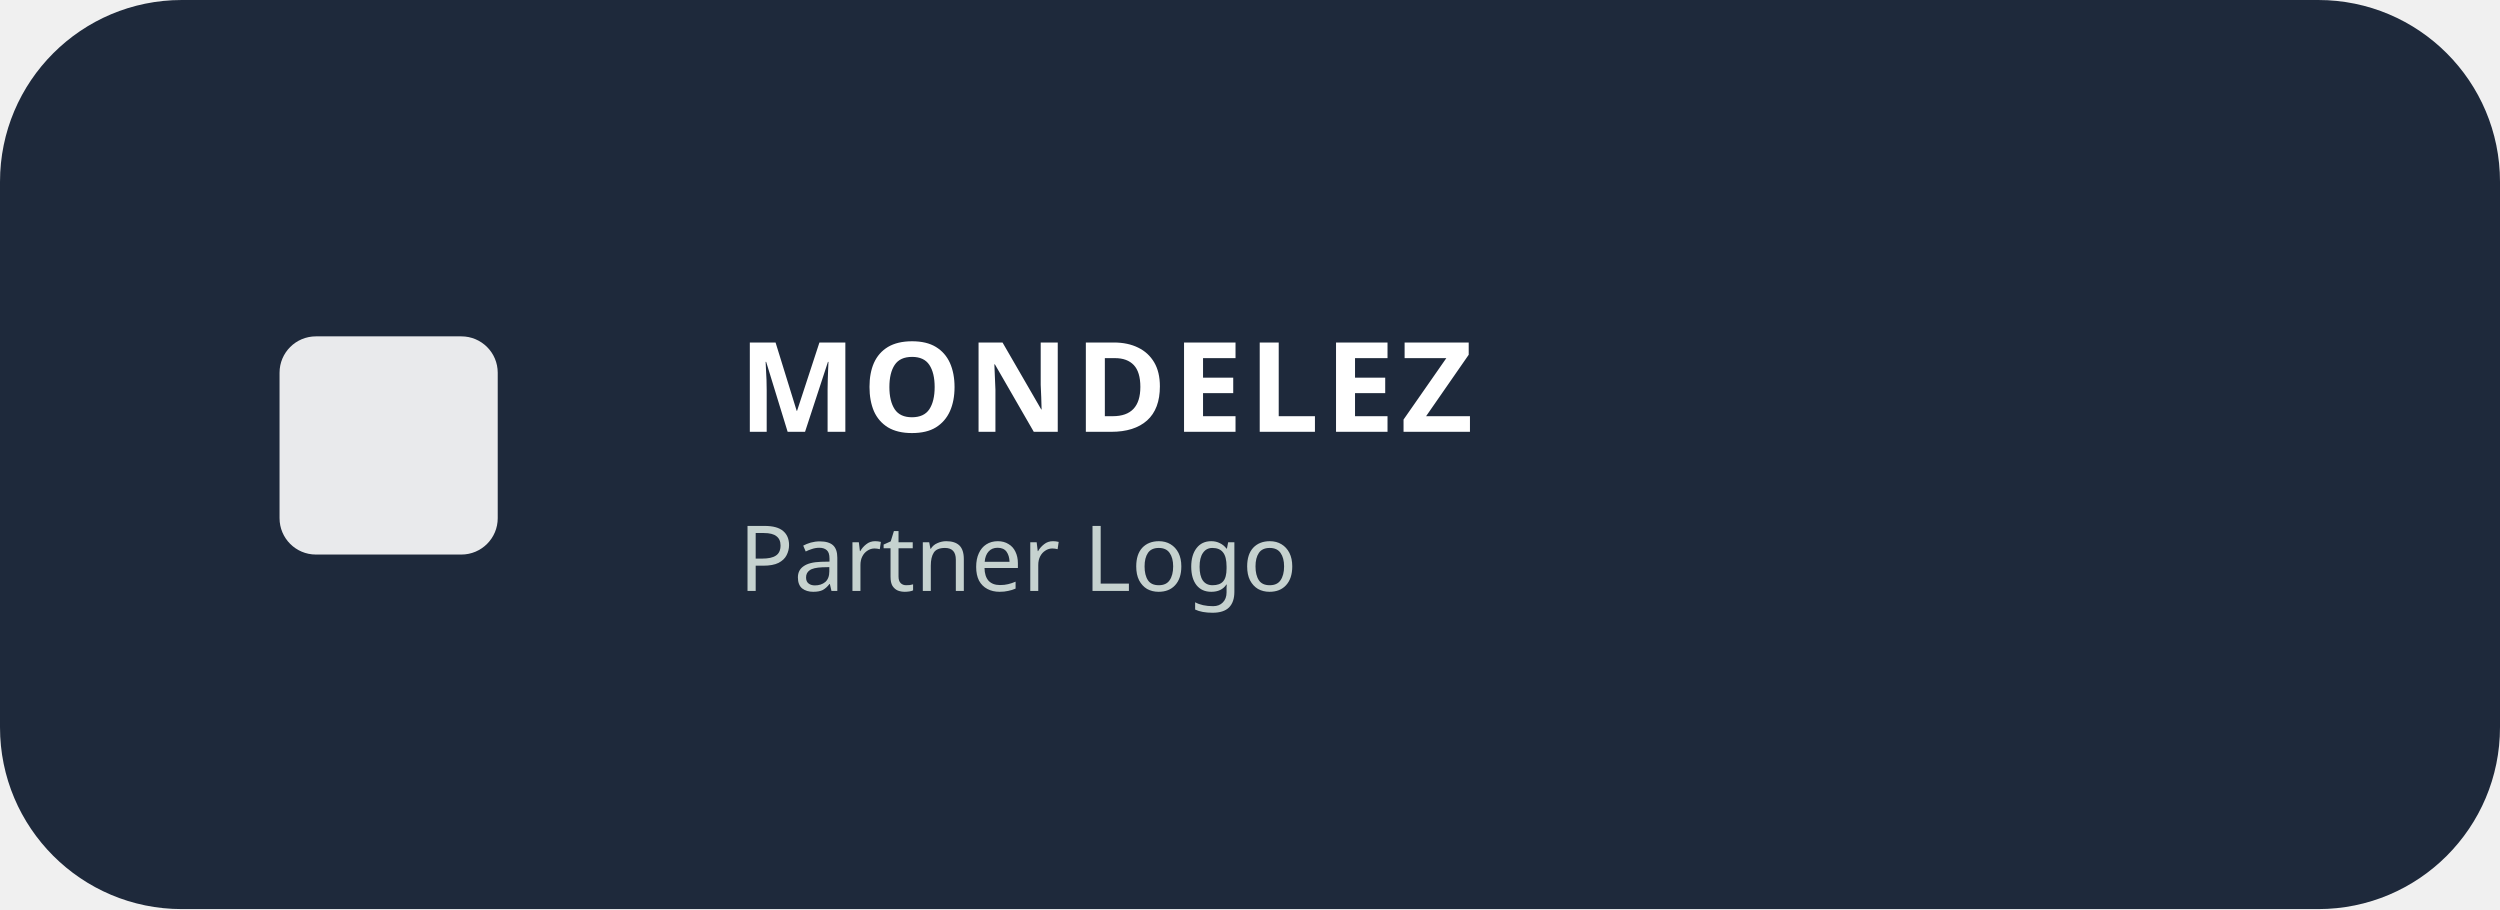
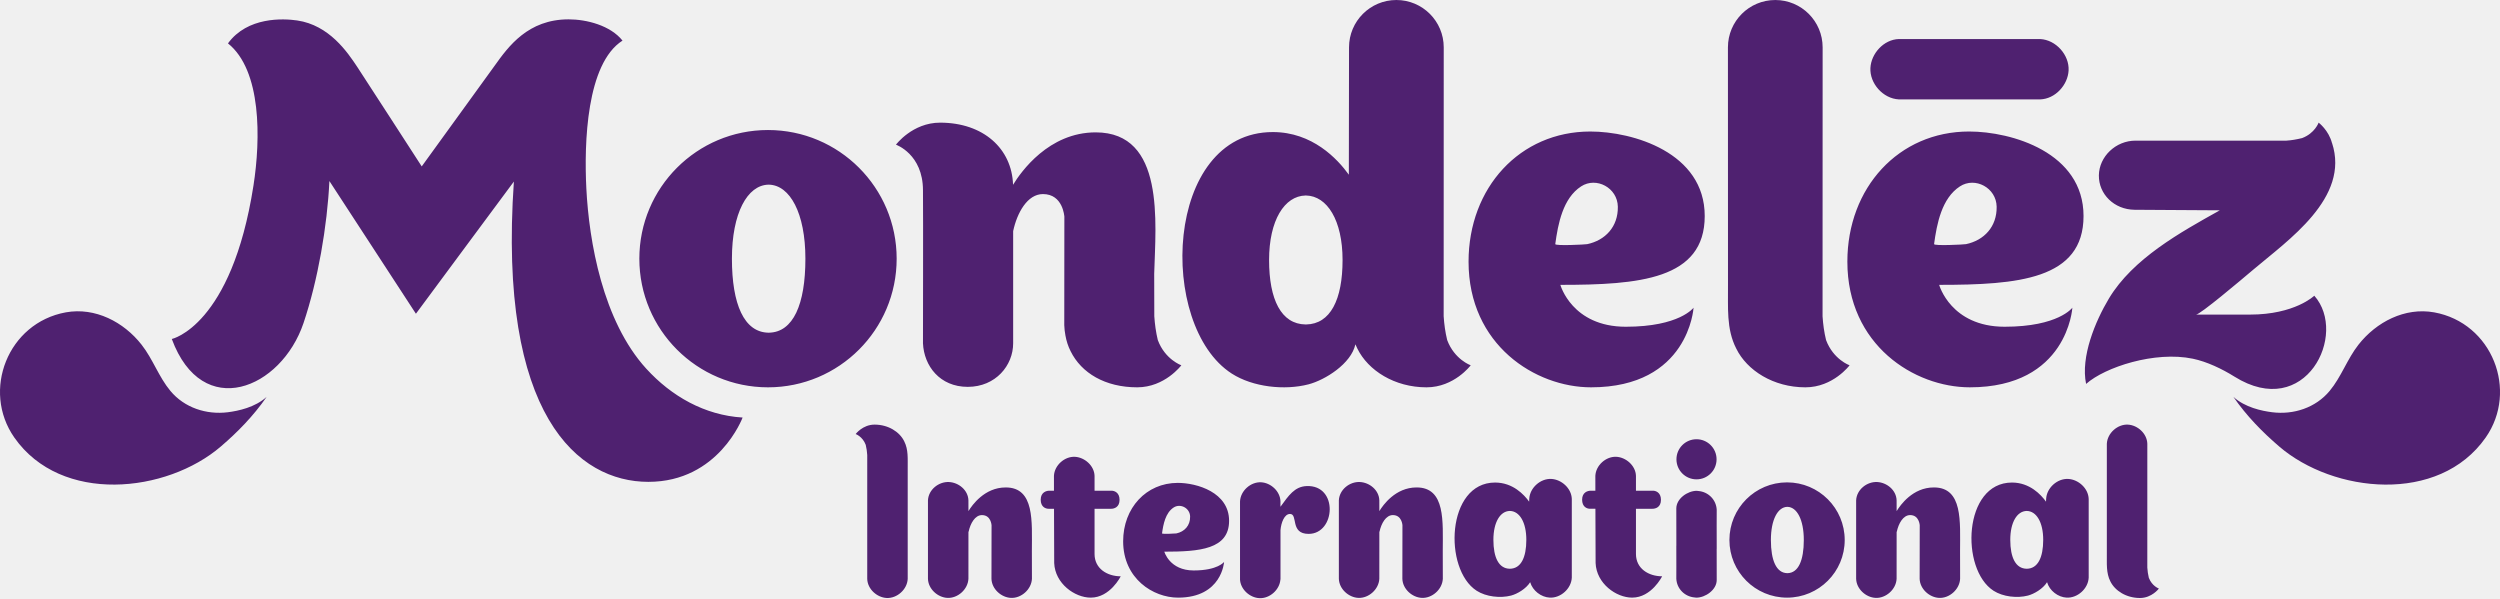
- <svg xmlns="http://www.w3.org/2000/svg" viewBox="0 0 220 80" width="220" height="80">
-   <rect width="100%" height="100%" rx="16" fill="#1e293b" />
-   <g transform="translate(15, 20) scale(1.6)">
-     <rect x="6" y="6" width="12" height="12" rx="2" fill="#ffffff" opacity="0.9" />
+ <svg xmlns="http://www.w3.org/2000/svg" version="1.1" viewBox="0 0 512 122.5" width="512" height="122.5" xml:space="preserve">
+   <g fill="#4f2170">
+     <path d="m340.4 118.03s-2.156 4.364-6.138 4.364c-3.28 0-7.314-2.896-7.482-7.087-4e-3 -0.038-0.023-6.069-0.039-11.112h-1.113c-0.583 0-1.611-0.346-1.611-1.861 0-1.515 1.158-1.835 1.731-1.835h0.983c-5e-3 -1.763-7e-3 -2.974-4e-3 -3.05 0.104-2.172 2.191-4.003 4.296-3.897 1.981 0.1 3.957 1.816 4.02 3.897v3.048h3.509c0.485 0 1.611 0.317 1.611 1.861 0 1.544-1.126 1.838-1.732 1.838h-3.387v9.259c0 3.003 2.587 4.563 5.366 4.572m-110.89 5e-3s-2.155 4.364-6.138 4.364c-3.28 0-7.314-2.896-7.482-7.087-3e-3 -0.038-0.023-6.069-0.038-11.112h-1.113c-0.582 0-1.612-0.346-1.612-1.861 0-1.515 1.159-1.835 1.731-1.835h0.983c-5e-3 -1.763-6e-3 -2.974-3e-3 -3.05 0.104-2.172 2.191-4.003 4.296-3.897 1.981 0.1 3.957 1.816 4.021 3.897v3.048h3.509c0.485 0 1.611 0.317 1.611 1.861 0 1.544-1.126 1.838-1.734 1.838h-3.386v9.259c0 3.003 2.587 4.563 5.365 4.572m21.162-2.947s-1.275 1.748-6.224 1.748c-4.949 0-6.014-3.847-6.014-3.847 7.215 0 13.264-0.484 13.264-6.324 0-5.839-6.6-7.765-10.513-7.765-6.462 0-11.184 5.152-11.184 11.955 0 7.662 6.148 11.547 11.253 11.547 8.988 0 9.418-7.313 9.418-7.313m-12.706-5.848c0.252-1.865 0.701-4.213 2.379-5.3 1.392-0.904 3.343 0.125 3.372 1.866 0.031 1.84-1.157 3.092-2.813 3.442-0.175 0.037-2.962 0.177-2.938-7e-3m29.608-9.689c-2.462 0.101-3.678 1.935-5.354 4.237-0.012 0.018 2e-3 -1.063 2e-3 -1.105-0.065-2.086-1.993-3.809-3.978-3.908-2.112-0.105-4.203 1.729-4.308 3.908v15.915h-7e-3c0.064 2.087 1.993 3.811 3.979 3.908 2.091 0.103 4.16-1.699 4.301-3.848h0.018l-2e-3 -10.082c0.125-1.476 0.77-3.324 1.958-3.314 1.681 0.014-0.056 4.082 3.803 4.082 5.533 0 6.124-10.062-0.412-9.794m83.959-5.479c0 2.266-1.839 4.104-4.108 4.104-2.271 0-4.108-1.838-4.108-4.104 0-2.271 1.837-4.111 4.108-4.111 2.269 0 4.108 1.84 4.108 4.111m0.031 10.337c-0.1-2.059-1.716-3.675-3.756-3.847-0.123-0.012-0.235-0.037-0.352-0.037-1.846 0-4.168 1.596-4.168 3.613l9e-3 7.643h-9e-3c0.025 2.384-4e-3 6.691 0 6.74 0.098 2.059 1.717 3.673 3.753 3.845 0.124 0.015 0.234 0.038 0.353 0.038 1.845 0 4.169-1.596 4.169-3.612l-9e-3 -6.387h9e-3c-0.029-2.386 4e-3 -7.95 0-7.996m76.179-2.223c-0.065-2.185-2.12-3.993-4.204-4.096-2.21-0.109-4.398 1.812-4.509 4.096-4e-3 0.157-0.025 0.498-0.025 0.558-1.043-1.456-3.347-3.914-6.973-3.914-9.978 0-10.611 17.769-3.767 22.164 1.932 1.238 4.841 1.555 7.041 0.984 1.244-0.325 3.079-1.386 3.913-2.741 0.508 1.745 2.239 3.074 4.013 3.163 2.211 0.109 4.401-1.81 4.512-4.093 9e-3 -0.298 5e-3 -15.922 0-16.121m-12.66 14.298v2e-3h-0.024-0.028v-2e-3c-2.229-0.034-3.346-2.271-3.346-5.918 0-3.643 1.414-5.875 3.346-5.917v-2e-3c0.012 0 0.018 2e-3 0.028 2e-3 8e-3 0 0.014-2e-3 0.024-2e-3v2e-3c1.932 0.042 3.346 2.273 3.346 5.917 0 3.647-1.117 5.884-3.346 5.918m-93.197-14.299c-0.067-2.185-2.125-3.993-4.203-4.096-2.212-0.109-4.402 1.812-4.513 4.096-3e-3 0.157-0.022 0.498-0.022 0.558-1.048-1.456-3.347-3.914-6.975-3.914-9.978 0-10.611 17.769-3.767 22.164 1.931 1.238 4.84 1.555 7.042 0.984 1.244-0.325 3.077-1.386 3.91-2.741 0.512 1.745 2.24 3.073 4.016 3.163 2.211 0.109 4.401-1.81 4.512-4.093 9e-3 -0.298 7e-3 -15.922 0-16.121m-12.663 14.298v2e-3h-0.023-0.027v-2e-3c-2.23-0.034-3.346-2.271-3.346-5.918 0-3.643 1.414-5.875 3.346-5.917v-2e-3c0.011 0 0.016 2e-3 0.027 2e-3 7e-3 0 0.016-2e-3 0.023-2e-3v2e-3c1.932 0.042 3.349 2.273 3.349 5.917 0 3.647-1.12 5.884-3.349 5.918m56.747-17.688c-6.52 0-11.806 5.283-11.806 11.804 0 6.521 5.287 11.803 11.806 11.803 6.518 0 11.805-5.282 11.805-11.803 0-6.521-5.288-11.804-11.805-11.804m0.086 18.594v5e-3c-0.012 0-0.018-1e-3 -0.028-1e-3 -9e-3 0-0.018 1e-3 -0.021 1e-3v-5e-3c-2.232-0.043-3.348-2.601-3.348-6.79 0-4.182 1.414-6.746 3.348-6.792v-9.9e-4c4e-3 0 0.012 0 0.021 9.9e-4 9e-3 -9.9e-4 0.016-9.9e-4 0.028-9.9e-4v9.9e-4c1.928 0.046 3.343 2.61 3.343 6.792 0 4.189-1.114 6.747-3.343 6.79m-160.13-17.554c-4.309 0-6.862 3.626-7.585 4.812l-0.023 0.017c-1e-3 -1.2-5e-3 -2.147-5e-3 -2.195-0.064-2.088-1.994-3.648-3.98-3.745-2.109-0.105-4.204 1.567-4.307 3.745-8e-3 0.283-8e-3 15.868 0 16.078 0.064 2.086 1.994 3.809 3.981 3.906 2.109 0.105 4.199-1.729 4.306-3.906 5e-3 -0.161 7e-3 -5.247 5e-3 -9.627l0.035-0.023c0.356-1.681 1.303-3.401 2.734-3.401 1.852 0 1.954 2.06 1.963 2.06l-0.018 10.991c0.064 2.086 1.994 3.809 3.98 3.906 2.111 0.105 4.201-1.729 4.308-3.906l-0.013-5.744c0-5.906 0.616-12.996-5.38-12.969m190.09-5e-6c-4.309 0-6.862 3.626-7.583 4.812l-0.024 0.017c0-1.2-6e-3 -2.147-6e-3 -2.195-0.064-2.088-1.994-3.648-3.979-3.745-2.11-0.105-4.203 1.567-4.308 3.745-7e-3 0.283-7e-3 15.868 0 16.078 0.064 2.086 1.995 3.809 3.981 3.906 2.11 0.105 4.2-1.729 4.306-3.906 6e-3 -0.161 8e-3 -5.247 6e-3 -9.627l0.035-0.023c0.356-1.681 1.303-3.401 2.733-3.401 1.852 0 1.954 2.06 1.963 2.06l-0.018 10.991c0.065 2.086 1.995 3.809 3.981 3.906 2.11 0.105 4.2-1.729 4.307-3.906l-0.012-5.744c0-5.906 0.616-12.996-5.381-12.969m-105.94-5e-6c-4.31 0-6.861 3.626-7.584 4.812l-0.024 0.017c0-1.2-5e-3 -2.147-5e-3 -2.195-0.064-2.088-1.994-3.648-3.98-3.745-2.11-0.105-4.203 1.567-4.307 3.745-7e-3 0.283-7e-3 15.868 0 16.078 0.064 2.086 1.994 3.809 3.98 3.906 2.11 0.105 4.2-1.729 4.307-3.906 5e-3 -0.161 7e-3 -5.247 6e-3 -9.627l0.034-0.023c0.356-1.681 1.304-3.401 2.733-3.401 1.852 0 1.955 2.06 1.963 2.06l-0.018 10.991c0.064 2.086 1.994 3.809 3.98 3.906 2.11 0.105 4.2-1.729 4.307-3.906l-0.012-5.744c0-5.906 0.616-12.996-5.38-12.969m149.98 18.503c-0.171-0.705-0.264-1.395-0.309-2.094-3e-3 -0.211 0.012-25.066 3e-3 -25.361-0.064-2.09-1.995-3.813-3.982-3.913-2.111-0.104-4.201 1.731-4.309 3.913-8e-3 0.284 0 22.668 0 22.668 0.019 1.878-0.162 3.8 0.723 5.529 0.943 1.919 3.261 3.398 6.064 3.398 2.433 0 3.873-1.932 3.873-1.932s-1.42-0.503-2.06-2.207m-262.78-27.233c0.173 0.704 0.263 1.397 0.309 2.093 1e-3 0.212-0.013 25.067-9.9e-4 25.365 0.062 2.088 1.994 3.811 3.98 3.911 2.112 0.105 4.204-1.73 4.309-3.911 9e-3 -0.285 0-22.669 0-22.669-0.018-1.881 0.164-3.802-0.723-5.527-0.94-1.92-3.261-3.4-6.062-3.4-2.433 0-3.874 1.932-3.874 1.932s1.421 0.5 2.061 2.207" />
+     <path d="m54.604 81.285c-2.372 2.152-5.796 2.87-7.941 3.143-4.37 0.545-8.889-0.904-11.773-4.38-2.368-2.841-3.584-6.516-5.896-9.457-3.651-4.653-9.49-7.701-15.504-6.624-11.887 2.156-17.282 16.018-10.561 25.634 9.607 13.741 31.21 11.363 42.297 1.843 3.452-2.961 6.675-6.253 9.378-10.158m402.8-0.002c2.376 2.156 5.789 2.873 7.942 3.144 4.367 0.549 8.889-0.9 11.772-4.377 2.367-2.844 3.588-6.516 5.896-9.457 3.658-4.655 9.495-7.702 15.506-6.624 11.883 2.153 17.277 16.017 10.552 25.634-9.603 13.738-31.204 11.362-42.284 1.844-3.454-2.961-6.685-6.257-9.384-10.163m-325.04-5.769c-8.937-9.798-11.732-26.093-12.281-36.925-0.475-9.356 0.031-25.561 7.405-30.277-2.468-3.101-7.337-4.352-11.037-4.352-8.314 0-12.321 5.537-15.164 9.519-0.939 1.316-14.917 20.599-14.917 20.599s-11.759-18.191-13.204-20.375c-1.998-3.015-5.737-8.557-12.309-9.516-2.83-0.413-10.172-0.789-14.169 4.696 6.888 5.511 6.716 19.547 5.221 29.129-4.487 28.763-16.726 31.412-16.726 31.412 6.269 16.93 22.414 10.242 26.976-3.258 2.955-8.775 4.863-19.881 5.303-29.092l17.718 27.178s20.062-27.094 20.062-27.07c-3.304 47.916 13.151 61.499 27.542 61.499 14.403 0 19.302-13.171 19.302-13.171-7.787-0.469-14.602-4.386-19.722-9.999m328.44-11.085h-11.049c0.814 0 8.988-6.892 11.698-9.189 7.098-6.024 19.863-14.717 16.142-25.974l9e-3 0.079c-0.683-2.681-2.747-4.228-2.747-4.228s-0.772 2.189-3.398 3.168c-1.071 0.259-2.144 0.455-3.212 0.519-0.882 0.016-30.884 0-30.884 0-4.058-0.006-7.458 3.258-7.515 7.107-0.046 3.882 3.163 6.996 7.275 7.051l17.502 0.111c-8.112 4.524-17.802 9.883-22.72 18.065-2.809 4.696-5.817 11.936-4.674 17.489 3.888-3.445 14.094-6.782 21.861-5.162 2.909 0.608 6.001 2.093 8.515 3.664 14.568 9.114 23.324-8.71 16.36-16.567 0 0-3.972 3.867-13.162 3.867m-36.384-1.409s-2.844 3.897-13.878 3.897c-11.033 0-13.401-8.578-13.401-8.578 16.08 0 29.566-1.077 29.566-14.096 0-13.017-14.713-17.309-23.437-17.309-14.405 0-24.931 11.488-24.931 26.653 0 17.077 13.706 25.737 25.082 25.737 20.037 0 20.998-16.303 20.998-16.303m-28.321-13.033c0.564-4.156 1.56-9.393 5.298-11.818 3.104-2.017 7.452 0.279 7.517 4.161 0.072 4.101-2.58 6.893-6.271 7.67-0.391 0.083-6.599 0.394-6.544-0.013m-49.259 13.033s-2.844 3.897-13.878 3.897c-11.033 0-13.401-8.578-13.401-8.578 16.08 0 29.566-1.077 29.566-14.096 0-13.017-14.713-17.309-23.438-17.309-14.404 0-24.929 11.488-24.929 26.653 0 17.077 13.706 25.737 25.082 25.737 20.037 0 20.998-16.303 20.998-16.303m-28.321-13.033c0.564-4.156 1.56-9.393 5.297-11.818 3.105-2.017 7.452 0.279 7.518 4.161 0.071 4.101-2.58 6.893-6.271 7.67-0.391 0.083-6.599 0.394-6.544-0.013m-22.134 19.664c-0.402-1.641-0.616-3.256-0.723-4.886l0.014-55.067c1e-5 -5.356-4.34-9.698-9.697-9.698-5.356 0-9.698 4.341-9.698 9.698l-0.038 26.082c-2.332-3.246-7.471-8.735-15.565-8.735-22.271 0-23.678 39.659-8.405 49.469 4.306 2.762 10.799 3.473 15.712 2.197 3.392-0.885 8.74-4.218 9.6-8.198 0.122 0.292 0.254 0.583 0.402 0.872 2.198 4.484 7.617 7.939 14.167 7.939 5.683 0 9.047-4.511 9.047-4.511s-3.319-1.173-4.815-5.161m-28.9-3.204v0.008c-0.021 0-0.036-0.002-0.054-0.002-0.022 0-0.034 0.002-0.058 0.002v-0.008c-4.976-0.074-7.466-5.063-7.466-13.202 0-8.134 3.156-13.116 7.466-13.208v-0.007c0.024 0 0.036 0.007 0.058 0.007 0.018 0 0.034-0.007 0.054-0.007v0.007c4.314 0.091 7.471 5.073 7.471 13.208 0 8.139-2.496 13.128-7.471 13.202m-110.2-39.82c-14.553 0-26.348 11.794-26.348 26.349 0 14.552 11.795 26.347 26.348 26.347 14.55 0 26.35-11.795 26.35-26.347 0-14.556-11.801-26.349-26.35-26.349m0.193 41.505v0.012c-0.023 0-0.039-0.007-0.058-0.007-0.021 0-0.038 0.007-0.054 0.007v-0.012c-4.975-0.09-7.469-5.808-7.469-15.155 0-9.335 3.16-15.058 7.469-15.161v-0.001c0.016 0 0.034 0 0.054 0.001 0.018-0.001 0.035-0.001 0.058-0.001v0.001c4.303 0.103 7.467 5.826 7.467 15.161 0 9.348-2.49 15.065-7.467 15.155m216.5 1.519c-0.401-1.641-0.615-3.256-0.72-4.886l0.016-55.067c3e-5 -5.356-4.341-9.698-9.697-9.698-5.356 0-9.698 4.341-9.698 9.698l0.013 48.768c0.049 4.393-0.383 8.881 1.69 12.918 2.197 4.484 7.615 7.939 14.164 7.939 5.685 0 9.047-4.511 9.047-4.511s-3.318-1.173-4.814-5.161m-136.86 0c-0.397-1.641-0.608-3.256-0.72-4.886-0.02-2.353-0.02-5.655-0.02-8.695 0.296-10.497 2.256-28.963-11.982-28.963-9.615 0-15.312 8.091-16.926 10.736-0.23-7.376-6.05-12.727-14.939-12.727-5.671 0-9.04 4.514-9.04 4.514s5.533 1.918 5.533 9.351c0.059 5.322-9e-3 31.237 0 31.347 0.217 4.593 3.427 8.899 9.166 8.899 5.739 0 9.302-4.412 9.302-8.907v-22.984c0.799-3.757 2.914-7.592 6.101-7.592 4.134 0 4.367 4.598 4.387 4.598l-0.02 22.25c0.02 0.724 0.111 1.417 0.236 2.098 0.206 1.16 0.556 2.239 1.06 3.229 2.205 4.482 7.084 7.403 13.641 7.403 5.666 0 9.036-4.511 9.036-4.511s-3.325-1.173-4.814-5.161m180.7-61.655c-0.298-0.012-28.671-0.012-28.934-0.001-3.108 0.094-5.68 2.973-5.827 5.935-0.158 3.148 2.578 6.269 5.827 6.425 0.3 0.009 28.673 0.009 28.934 0 3.112-0.095 5.683-2.974 5.829-5.936 0.159-3.149-2.577-6.265-5.829-6.423" />
  </g>
-   <text x="65" y="38" font-family="sans-serif" font-size="11" font-weight="900" fill="#ffffff" letter-spacing="0.5">MONDELEZ</text>
-   <text x="65" y="52" font-family="sans-serif" font-size="8" font-weight="500" fill="#f0fdf4" opacity="0.8">Partner Logo</text>
</svg>
